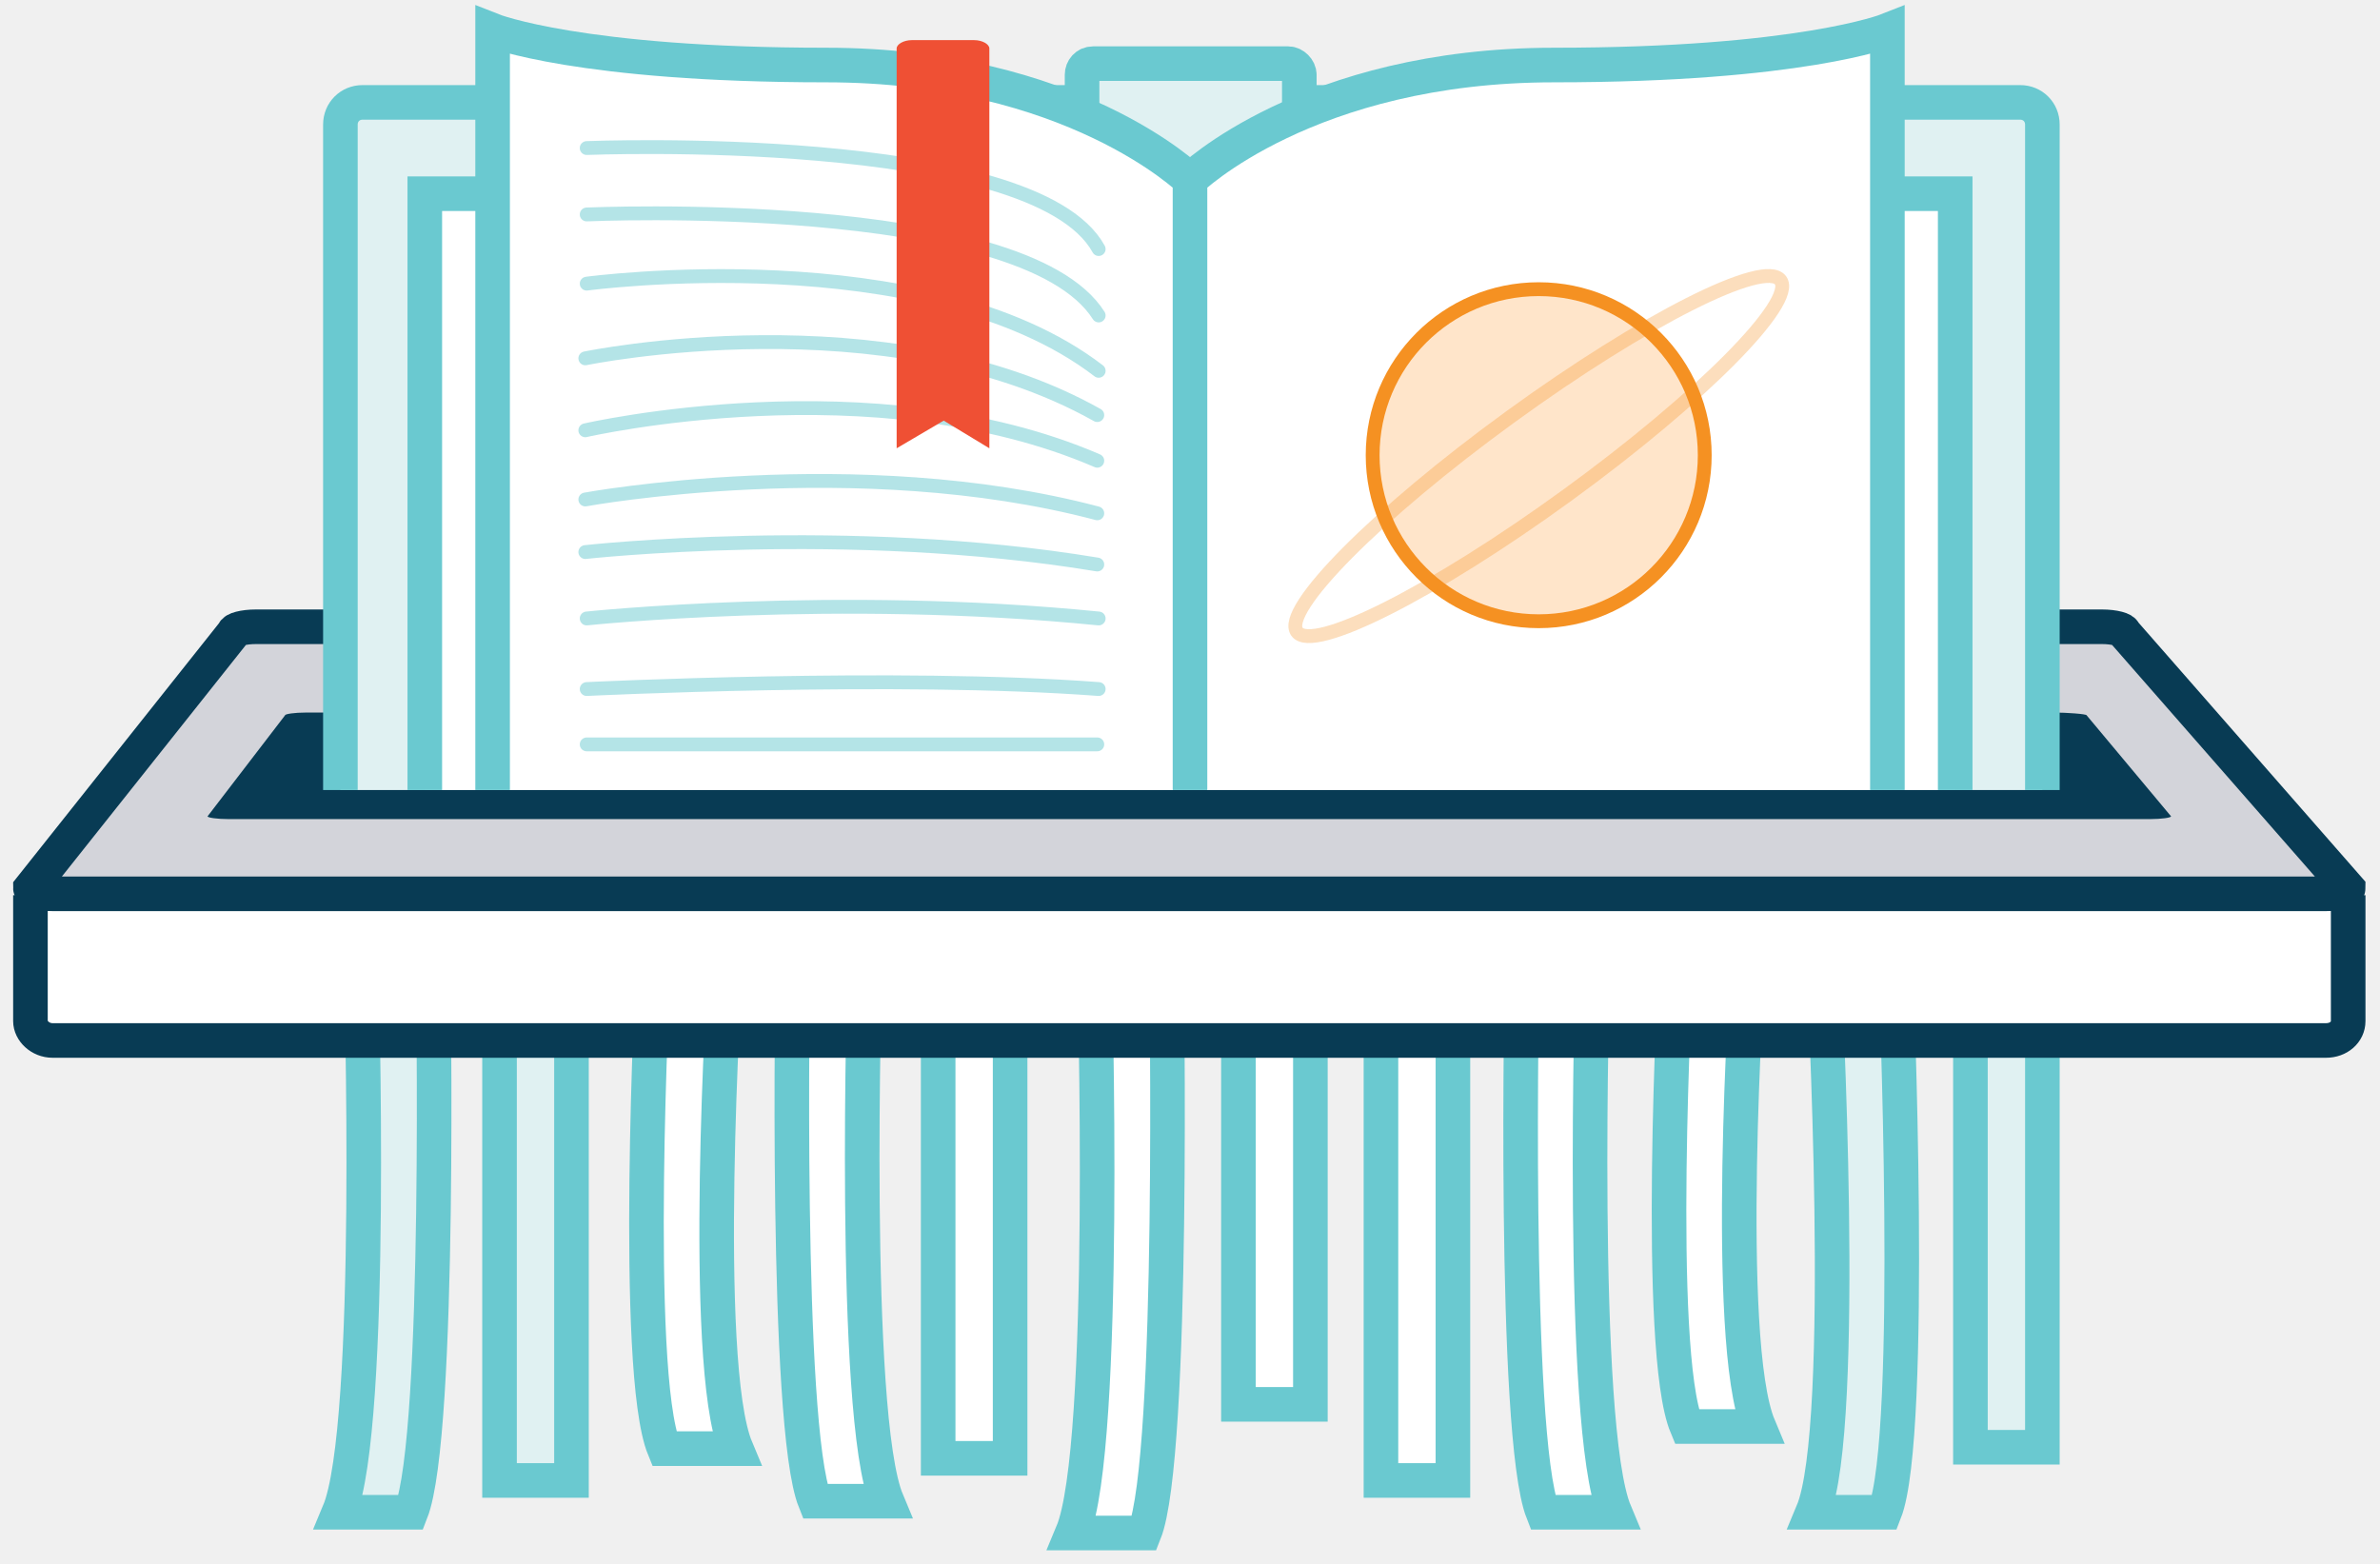
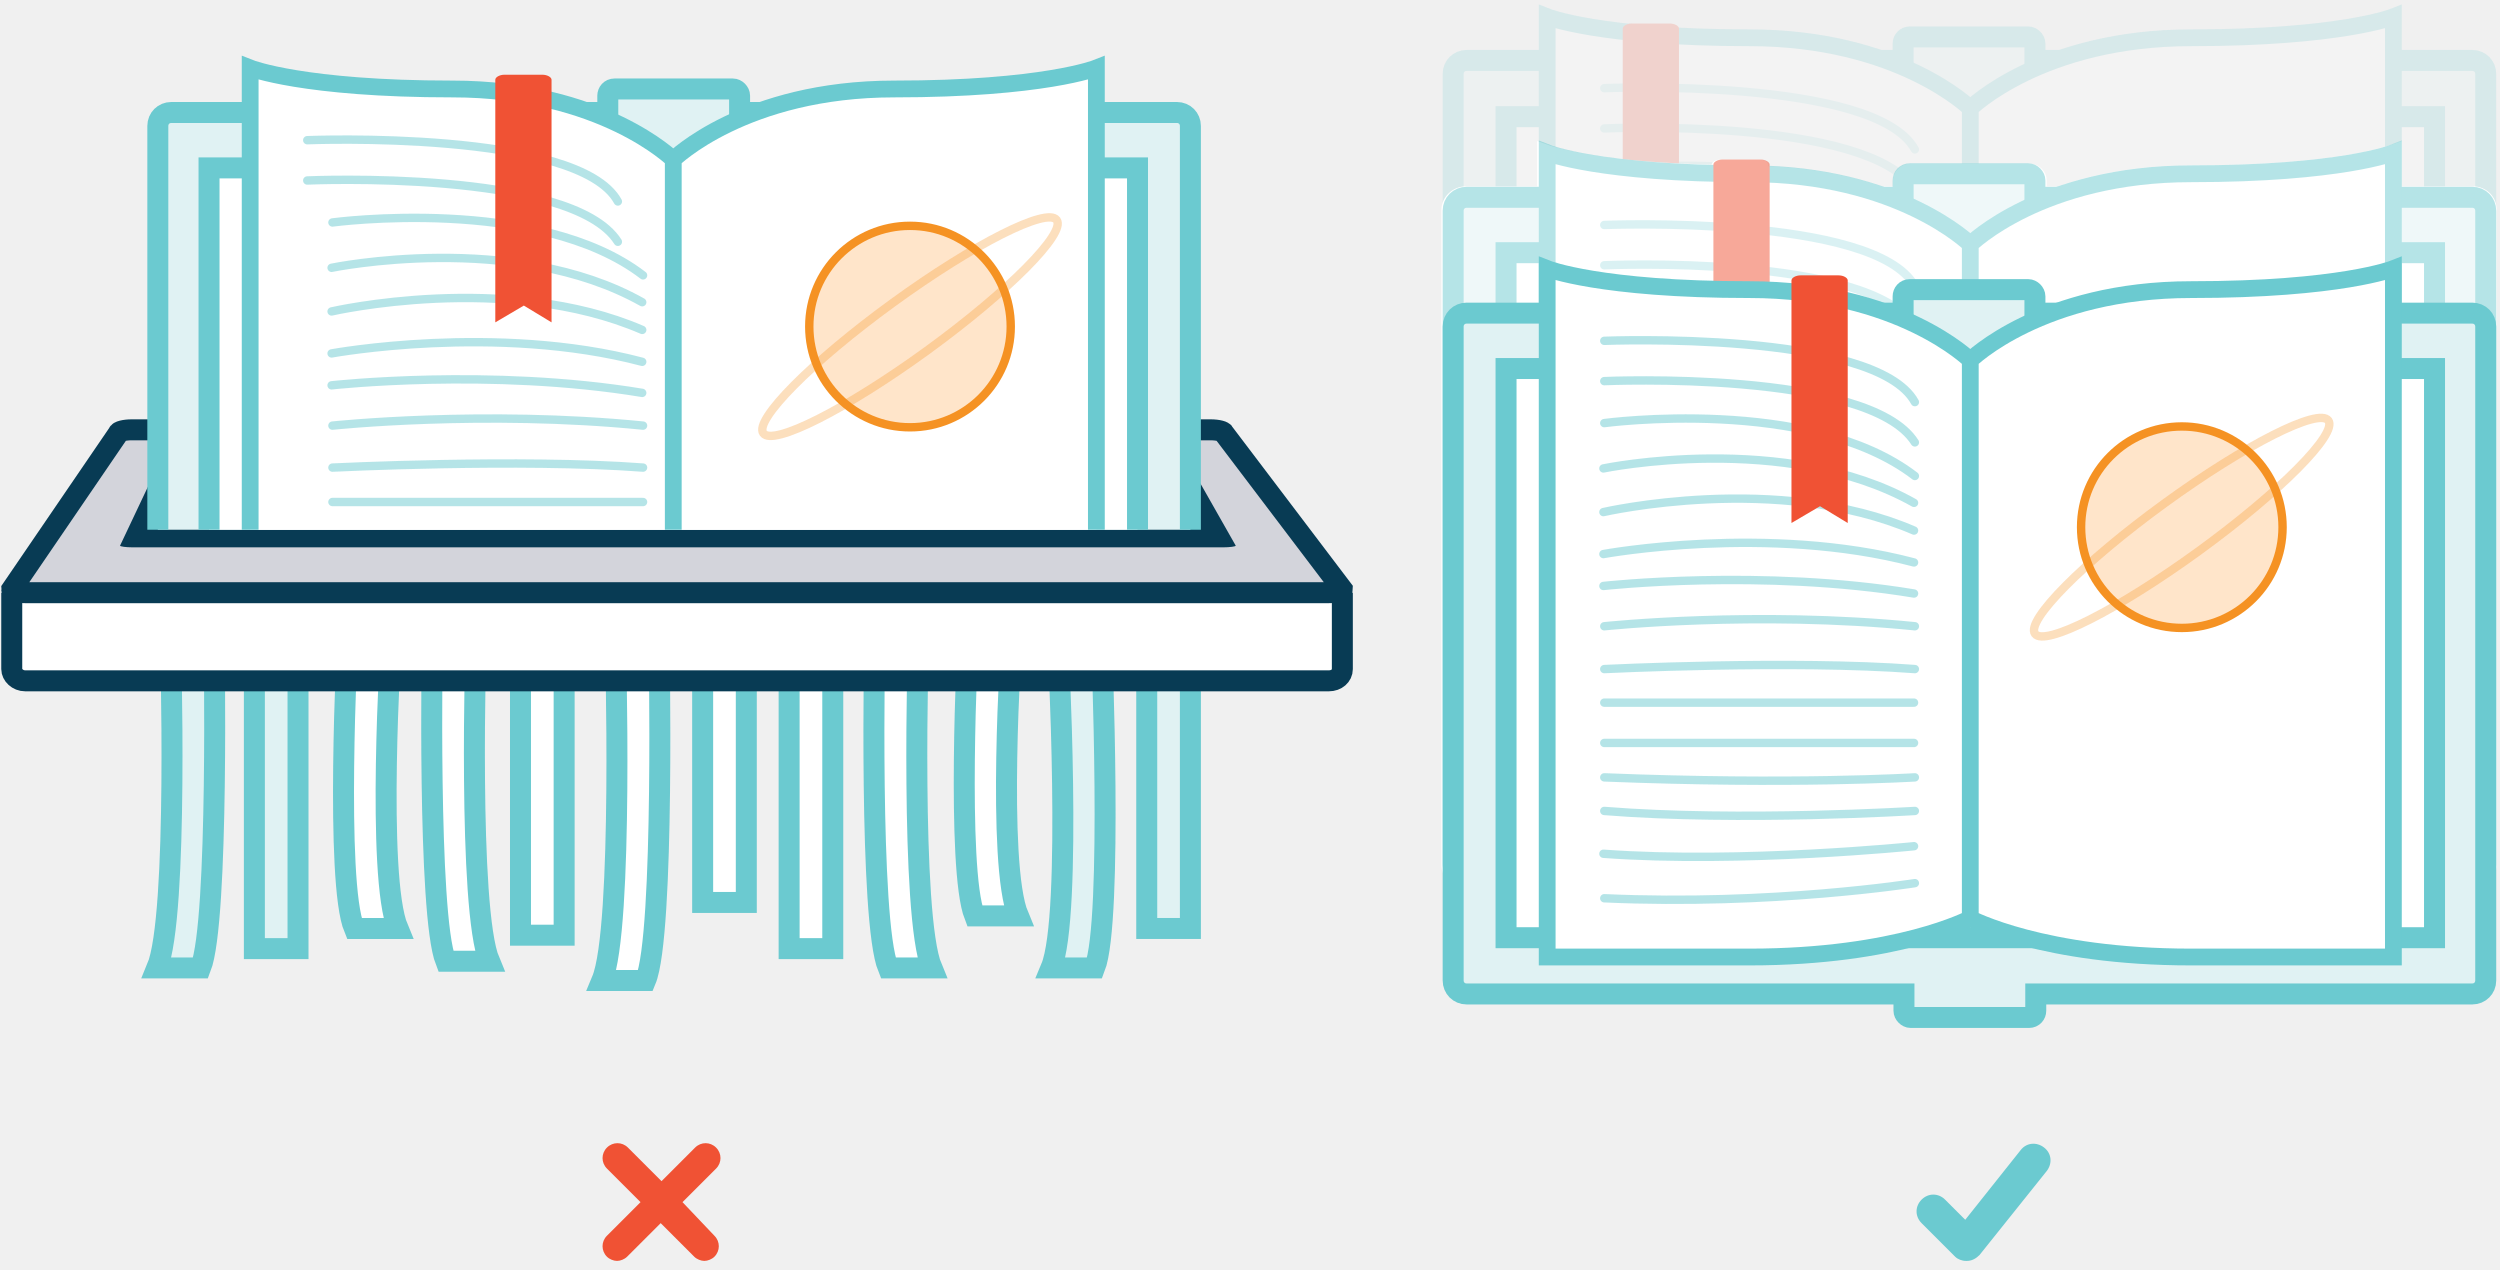
- <svg xmlns="http://www.w3.org/2000/svg" id="Layer_1" width="172" height="113" viewBox="0 0 172 113">
-   <style>.st0{fill:#e0f1f2}.st1,.st2{fill:#d3d4da;stroke:#d3d4db;stroke-linejoin:round;stroke-miterlimit:10}.st2{fill:#fff;stroke:#6ac9d0;stroke-width:2.5}.st3{fill:#d3d4da}.st4,.st5{fill:#fff;stroke:#6ac9d0;stroke-width:2.5;stroke-miterlimit:10}.st5{fill:#e0f1f2}.st6{fill:#083b54}.st7{fill:#ef5034}.st8{fill:#f59122}.st9{fill:#fff}.st10,.st11,.st12{fill:none;stroke-miterlimit:10}.st10{stroke-width:2.5;stroke:#6ac9d0}.st11,.st12{stroke:#ef5034}.st12{stroke:#d3d4da;stroke-width:.5}.st13,.st14{stroke:#063b54}.st13{stroke-linejoin:round;stroke-miterlimit:10;fill:#083b54;stroke-width:.5}.st14{fill:none;stroke-width:.7}.st14,.st15,.st16{stroke-miterlimit:10}.st15{stroke-width:.3;fill:none;stroke:#d3d4da}.st16{fill:#083b54;stroke:#063b54;stroke-linejoin:round}.st17{fill:#6ac9d0}.st18{fill:none;stroke:#063b54;stroke-width:2.5;stroke-miterlimit:10}.st19{fill:#063b54}.st20,.st21,.st22{fill:none;stroke:#6ac9d0;stroke-width:2.5}.st20{opacity:.3;stroke-miterlimit:10}.st21,.st22{stroke-linejoin:round}.st21{stroke-miterlimit:10}.st22{stroke-linecap:round}.st22,.st23,.st24,.st25{stroke-miterlimit:10}.st23{stroke:#f59122;fill:#ffe5ca}.st24,.st25{fill:none}.st24{opacity:.4;stroke:#f59122}.st25{stroke:#c3e9ec;stroke-width:2.5}.st26{clip-path:url(#SVGID_2_)}.st27{opacity:.25}.st27,.st28{fill:#469da1}.st29{opacity:.25;fill:#6ac9d0}.st30,.st31{opacity:.25;fill:#f59122}.st31{fill:#ef5034}.st32,.st33,.st34{stroke-miterlimit:10}.st32{fill:none;stroke-linecap:round;stroke-linejoin:round;stroke:#ef5034;stroke-width:.222}.st33,.st34{stroke:#c3e9ec;stroke-width:2.5}.st33{stroke-linecap:round;fill:none}.st34{fill:#fff;stroke-linejoin:round}.st34,.st35,.st36{stroke-linecap:round}.st35{fill:#fff;stroke-width:2.5;stroke-linejoin:round;stroke-miterlimit:10;stroke:#91d5d9}.st36{stroke:#c0e869}.st36,.st37,.st38{fill:none;stroke-width:2.5;stroke-miterlimit:10}.st37{stroke-linecap:round;stroke:#ef5034}.st38{stroke:#f59685}.st38,.st39,.st40{stroke-linecap:round}.st39{stroke-width:2.5;stroke-miterlimit:10;fill:none;stroke:#f59122}.st40{fill:#fff;stroke:#6ac9d0;stroke-linejoin:round}.st40,.st41,.st42{stroke-width:2.5;stroke-miterlimit:10}.st41{stroke-linecap:round;fill:none;stroke:#96d805}.st42{fill:#fff;stroke:#c3e9ec;stroke-linejoin:round}.st43{fill:#fff;stroke:#fff;stroke-width:2.48}.st43,.st44,.st45{stroke-miterlimit:10}.st44{opacity:.6;stroke-linejoin:round;fill:none;stroke:#6ac9d0;stroke-width:2.5}.st45{fill:#083b54;stroke:#083b54;stroke-width:1.164;stroke-linecap:round}.st45,.st46,.st47{stroke-linejoin:round}.st46{stroke-linecap:round;stroke-miterlimit:10;fill:#083b54;stroke:#083b54;stroke-width:1.132}.st47{fill:#fff;stroke:#fff;stroke-width:2.039}.st47,.st48,.st49{stroke-miterlimit:10}.st48{stroke-linecap:round;stroke-linejoin:round;fill:#083b54;stroke:#083b54;stroke-width:1.166}.st49{fill:#e0f1f2;stroke:#6ac9d0;stroke-width:2}.st50{opacity:.5;fill:#6ac9d0}.st51,.st52,.st53{fill:#fff;stroke:#6ac9d0;stroke-width:2;stroke-miterlimit:10}.st52,.st53{stroke:#083b54;stroke-width:2.5}.st53{fill:#d3d4da}.st54,.st55{opacity:.2;fill:#083b54}.st55{opacity:.3}.st56,.st57,.st58{opacity:.5;fill:#083b54}.st57,.st58{opacity:.85}.st58{opacity:.7}.st59,.st60{stroke-miterlimit:10}.st59{stroke-linecap:round;opacity:.5;fill:#fff;stroke:#6ac9d0}.st60{opacity:.3;fill:none;stroke:#f59122}.st61,.st62{fill:none;stroke:#6ac9d0}.st61{opacity:.3;stroke-miterlimit:10;stroke-width:2.002}.st62{stroke-width:2.5;stroke-linecap:round}.st62,.st63,.st64,.st65{stroke-miterlimit:10}.st63{stroke-width:.776;stroke-linejoin:round;fill:#ef5034;stroke:#ef5234}.st64,.st65{fill:none;stroke:#6ac9d0;stroke-linecap:round}.st64{stroke-linejoin:round;opacity:.6;stroke-width:3}.st65{opacity:.3;stroke-width:2.48}</style>
-   <path class="st5" d="M29.7 109.3h-5.2c2.6-6.2 1.6-39.2 1.6-39.2h5.2s.6 33.6-1.6 39.2zM136.2 109.3H131c2.6-6.2.8-39.2.8-39.2h5.2s1.4 33.6-.8 39.2z" />
-   <path class="st4" d="M82.7 110.8h-5.2c2.6-6.2 1.6-40.7 1.6-40.7h5.2s.6 35.2-1.6 40.7zM48 104.7h5.2c-2.6-6.2-.8-34.5-.8-34.5h-5.2c0-.1-1.5 28.9.8 34.5zM121.9 103.1h5.2c-2.6-6.2-.8-33-.8-33h-5.2s-1.5 27.5.8 33zM58.9 108.5h5.2c-2.6-6.2-1.6-38.4-1.6-38.4h-5.2s-.6 32.9 1.6 38.4zM111.5 109.3h5.2c-2.6-6.2-1.6-39.2-1.6-39.2H110s-.7 33.6 1.5 39.2z" />
-   <path class="st5" d="M36.1 70.1h5.2V107h-5.2zM142.4 70.1h5.2v34.5h-5.2z" />
-   <path class="st4" d="M67.8 70.1H73v35.3h-5.2zM89.5 70.1h5.2v31.4h-5.2zM99.8 70.1h5.2V107h-5.2z" />
-   <path class="st52" d="M2.2 64.7v9.1c0 .7.7 1.4 1.6 1.4h164.3c.9 0 1.6-.6 1.6-1.4v-9.1" />
-   <path class="st53" d="M153.5 45.7c0-.2-.7-.4-1.6-.4H18.5c-.9 0-1.6.2-1.6.4L2.2 64.2c0 .2.7.4 1.6.4h164.3c.9 0 1.6-.2 1.6-.4l-16.2-18.5z" />
-   <path class="st6" d="M150.8 51.7c0-.1-1.5-.2-2.3-.2H22.1c-.8 0-1.5.1-1.5.2L15 59c0 .1.7.2 1.5.2h138.9c.8 0 1.5-.1 1.5-.2l-6.1-7.3z" />
-   <path class="st5" d="M147.6 57.1V9c0-.9-.7-1.6-1.6-1.6H93.9v-2c0-.4-.4-.8-.8-.8H79c-.5 0-.8.4-.8.8v2h-52c-.9 0-1.6.7-1.6 1.6v48.1" />
-   <path class="st4" d="M30.7 57.1V14h110.6v43.1" />
-   <path class="st4" d="M35.6 57.1V2.2s6.3 2.5 24.1 2.5S86 13 86 13v44.1M136.4 57.1V2.2s-6.3 2.5-24.1 2.5S86 13 86 13v44.1" />
-   <circle class="st23" cx="111.2" cy="32.9" r="12" />
-   <path class="st59" d="M42.4 10.7s32.3-1.3 37 7.3M42.4 15.5s31.5-1.4 37 7.3M42.4 20.5s24.5-3.3 37 6.3M42.3 25.9s21.7-4.5 37 4.1M42.3 31.1s20.8-4.8 37 2.2M42.3 36.1s19.6-3.6 37 1M42.3 39.9s18.9-2.1 37 .9M42.4 53.8h36.9M42.4 49.8s22.4-1.1 37 0M42.4 44.7s18-1.9 37 0" />
-   <ellipse transform="scale(-1) rotate(-36.014 -101.312 342.073)" class="st60" cx="111.2" cy="32.9" rx="21.6" ry="3.5" />
-   <path class="st7" d="M64.8 32.4V3.5c0-.3.5-.6 1.1-.6h4.5c.6 0 1.1.3 1.1.6v28.9l-3.3-2-3.4 2z" />
+ <svg xmlns="http://www.w3.org/2000/svg" id="Layer_2" width="297.8" height="151.2" viewBox="0 0 297.8 151.2">
+   <style>.st0{opacity:.19}.st1,.st2,.st3{fill:#e0f2f3;stroke:#6bcad0;stroke-width:2.5;stroke-miterlimit:10}.st2,.st3{fill:#fff}.st3{stroke-width:2}.st4{fill:#ffe5ca;stroke:#f59223}.st4,.st5,.st6{stroke-miterlimit:10}.st5{stroke-linecap:round;opacity:.5;fill:#fff;stroke:#6bcad0}.st6{opacity:.3;fill:none;stroke:#f59223}.st7{fill:#f05234}.st8{fill:#fff}.st9{opacity:.5}.st10,.st11{fill:#fff;stroke:#083b54;stroke-width:2.5;stroke-miterlimit:10}.st11{fill:#d3d4db}.st12{fill:#083b54}.st13{fill:#e0f2f3;stroke:#6bcad0;stroke-width:2;stroke-miterlimit:10}.st14{opacity:.5;fill:#6bcad0}.st15,.st16{opacity:.2;fill:#083b54}.st16{opacity:.3}.st17,.st18,.st19{opacity:.5;fill:#083b54}.st18,.st19{opacity:.85}.st19{opacity:.7}.st20{fill:#f59223}.st21{fill:#6bcad0}.st22{opacity:.2;fill:none;stroke:#f59223}.st22,.st23,.st24{stroke-miterlimit:10}.st23{stroke-linecap:round;fill:none;stroke:#6bcad0;stroke-width:2}.st24{fill:#f05234;stroke:#ef5434;stroke-width:.776;stroke-linejoin:round}.st25,.st26,.st27{fill:none;stroke:#6bcad0;stroke-width:2.5;stroke-linecap:round;stroke-miterlimit:10}.st26,.st27{stroke-width:2.48}.st27{opacity:.3}.st28{opacity:.6}.st28,.st29{fill:none;stroke:#6bcad0;stroke-width:3;stroke-linecap:round;stroke-linejoin:round;stroke-miterlimit:10}</style>
+   <g class="st0">
+     <path class="st1" d="M173.1 86.8c0 .9.7 1.6 1.6 1.6h52.1v2c0 .4.4.8.8.8h14.1c.5 0 .8-.4.8-.8v-2h52c.9 0 1.6-.7 1.6-1.6v-78c0-.9-.7-1.6-1.6-1.6h-52.1v-2c0-.4-.4-.8-.8-.8h-14.1c-.5 0-.8.4-.8.8v2h-52c-.9 0-1.6.7-1.6 1.6v78z" />
+     <path class="st2" d="M179.4 13.9H290v67.8H179.4z" />
+     <path class="st3" d="M234.7 79.4S243.3 84 261 84h24.1V2s-6.3 2.5-24.1 2.5-26.3 8.4-26.3 8.4v66.5zM234.7 79.4s-8.6 4.6-26.3 4.6h-24.1V2s6.3 2.5 24.1 2.5 26.3 8.4 26.3 8.4v66.5z" />
+     <circle class="st4" cx="259.9" cy="32.8" r="12" />
+     <path class="st5" d="M191.1 10.5s32.3-1.3 37 7.3M191.1 15.3s31.5-1.4 37 7.3M191.1 20.3s24.5-3.3 37 6.3M191 25.8s21.7-4.5 37 4.1M191 31s20.8-4.8 37 2.2M191 36s19.6-3.6 37 1M191 39.7s18.9-2.1 37 .9M191.1 53.6H228M191.1 58.4H228M191.1 62.6c22.4.9 37 0 37 0M191.1 66.5c16.2 1.3 37 0 37 0M191.1 77c20 .9 37-1.8 37-1.8M191 71.6c16.4 1.2 37-.9 37-.9M191.1 49.6s22.4-1.1 37 0M191.1 44.5s18-1.9 37 0" />
+     <ellipse transform="rotate(-36.014 259.884 32.763)" class="st6" cx="259.9" cy="32.8" rx="21.6" ry="3.5" />
+     <path class="st7" d="M193.3 32.2V3.4c0-.3.5-.6 1.1-.6h4.5c.6 0 1.1.3 1.1.6v28.9l-3.3-2-3.4 1.9z" />
+   </g>
+   <path class="st8" d="M294.6 22.2h-8.5v-5.4l-1.4.5c-.1 0-6.3 2.4-23.7 2.4-6.5 0-11.8 1.1-15.9 2.5h-1.3v-.7c0-1.1-.9-2-2.1-2h-14.1c-1.1 0-2.1.9-2.1 2v.7h-1.3c-3.6-1.2-8.1-2.2-13.6-2.4v-.2c0-.3-.5-.6-1.1-.6H205c-.6 0-1.1.3-1.1.6-14.1-.3-19.4-2.3-19.4-2.3l-1.4-.5v5.4h-8.5c-1.6 0-2.9 1.3-2.9 2.8v78c0 1.6 1.3 2.8 2.9 2.8h50.8v.7c0 1.1.9 2 2.1 2h14.1c1.1 0 2.1-.9 2.1-2v-.7h50.8c1.6 0 2.9-1.3 2.9-2.8V25.1c.1-1.6-1.2-2.9-2.8-2.9z" />
+   <g class="st9">
+     <path class="st1" d="M173.1 103c0 .9.7 1.6 1.6 1.6h52.1v2c0 .4.4.8.8.8h14.1c.5 0 .8-.4.8-.8v-2h52c.9 0 1.6-.7 1.6-1.6V25.1c0-.9-.7-1.6-1.6-1.6h-52.1v-2c0-.4-.4-.8-.8-.8h-14.1c-.5 0-.8.4-.8.8v2h-52c-.9 0-1.6.7-1.6 1.6V103z" />
+     <path class="st2" d="M179.4 30.1H290v67.8H179.4z" />
+     <path class="st3" d="M234.7 95.6s8.6 4.6 26.3 4.6h24.1v-82s-6.3 2.5-24.1 2.5-26.3 8.4-26.3 8.4v66.5zM234.7 95.6s-8.6 4.6-26.3 4.6h-24.1v-82s6.3 2.5 24.1 2.5 26.3 8.4 26.3 8.4v66.5z" />
+     <circle class="st4" cx="259.9" cy="49" r="12" />
+     <path class="st5" d="M191.1 26.8s32.3-1.3 37 7.3M191.1 31.6s31.5-1.4 37 7.3M191.1 36.6s24.5-3.3 37 6.3M191 42s21.7-4.5 37 4.1M191 47.2s20.8-4.8 37 2.2M191 52.2s19.6-3.6 37 1M191 56s18.9-2.1 37 .9M191.1 69.9H228M191.1 74.7H228M191.1 78.8c22.4.9 37 0 37 0M191.1 82.8c16.2 1.3 37 0 37 0M191.1 93.2c20 .9 37-1.8 37-1.8M191 87.9c16.4 1.2 37-.9 37-.9M191.1 65.9s22.4-1.1 37 0M191.1 60.8s18-1.9 37 0" />
+     <ellipse transform="rotate(-36.014 259.884 49.029)" class="st6" cx="259.9" cy="49" rx="21.6" ry="3.5" />
+     <path class="st7" d="M204.1 48.5V19.6c0-.3.5-.6 1.1-.6h4.5c.6 0 1.1.3 1.1.6v28.9l-3.3-2-3.4 2z" />
+   </g>
+   <path class="st1" d="M23.9 115.3h-5.2c2.6-6.2 1.6-39.2 1.6-39.2h5.2s.6 33.6-1.6 39.2zM130.4 115.3h-5.2c2.6-6.2.8-39.2.8-39.2h5.2s1.4 33.6-.8 39.2z" />
+   <path class="st2" d="M76.9 116.8h-5.2c2.6-6.2 1.6-40.7 1.6-40.7h5.2s.7 35.2-1.6 40.7zM42.2 110.6h5.2c-2.6-6.2-.8-34.5-.8-34.5h-5.2s-1.5 29 .8 34.5zM116.1 109.1h5.2c-2.6-6.2-.8-33-.8-33h-5.2s-1.4 27.4.8 33zM53.1 114.5h5.2c-2.6-6.2-1.6-38.4-1.6-38.4h-5.2s-.6 32.8 1.6 38.4zM105.8 115.3h5.2c-2.6-6.2-1.6-39.2-1.6-39.2h-5.2s-.7 33.6 1.6 39.2z" />
+   <path class="st1" d="M30.3 76.1h5.2V113h-5.2zM136.6 76.1h5.2v34.5h-5.2z" />
+   <path class="st2" d="M62 76.1h5.2v35.3H62zM83.7 76.1h5.2v31.4h-5.2zM94 76.1h5.2V113H94z" />
+   <path class="st10" d="M1.4 70.6v9.1c0 .7.7 1.4 1.6 1.4h155.3c.9 0 1.6-.6 1.6-1.4v-9.1" />
+   <path class="st11" d="M145.8 51.6c0-.2-.7-.4-1.6-.4H15.7c-.9 0-1.6.2-1.6.4L1.4 70.2c0 .2.7.4 1.6.4h155.3c.9 0 1.6-.2 1.6-.4l-14.1-18.6z" />
+   <path class="st12" d="M143 57.6c0-.1-1.5-.2-2.3-.2H19.3c-.8 0-1.5.1-1.5.2L14.3 65c0 .1.7.2 1.5.2h129.9c.8 0 1.5-.1 1.5-.2l-4.2-7.4z" />
+   <path class="st1" d="M141.8 63.1V15c0-.9-.7-1.6-1.6-1.6H88.1v-2c0-.4-.4-.8-.8-.8H73.2c-.5 0-.8.4-.8.8v2h-52c-.9 0-1.6.7-1.6 1.6v48.1" />
+   <path class="st2" d="M24.9 63.1V20h110.6v43.1" />
+   <path class="st3" d="M29.8 63.1v-55s6.3 2.5 24.1 2.5S80.2 19 80.2 19v44.1M130.6 63.1v-55s-6.3 2.5-24.1 2.5S80.2 19 80.2 19v44.1" />
+   <circle class="st4" cx="108.4" cy="38.9" r="12" />
+   <path class="st5" d="M36.6 16.7s32.3-1.3 37 7.3M36.6 21.5s31.5-1.4 37 7.3M39.6 26.5s24.5-3.3 37 6.3M39.5 31.9s21.7-4.5 37 4.1M39.5 37.1s20.8-4.8 37 2.2M39.5 42.1s19.6-3.6 37 1M39.5 45.9s18.9-2.1 37 .9M39.6 59.8h37M39.6 55.7s22.4-1.1 37 0M39.6 50.7s18-1.9 37 0" />
+   <ellipse transform="rotate(-36.014 108.415 38.905)" class="st6" cx="108.4" cy="38.9" rx="21.6" ry="3.5" />
+   <path class="st7" d="M59 38.4V9.5c0-.3.5-.6 1.1-.6h4.5c.6 0 1.1.3 1.1.6v28.9l-3.3-2-3.4 2z" />
+   <path class="st21" d="M234.2 150.2h.1c.6 0 1.1-.3 1.5-.7l8-10c.7-.9.6-2.1-.3-2.8-.9-.7-2.1-.6-2.8.3l-6.6 8.3-2.4-2.4c-.8-.8-2-.8-2.8 0-.8.8-.8 2 0 2.8l4 4c.3.3.8.5 1.3.5z" />
+   <path class="st7" d="M81.3 143.2l4-4c.7-.7.7-1.8 0-2.5s-1.8-.7-2.5 0l-4 4-4-4c-.7-.7-1.8-.7-2.5 0s-.7 1.8 0 2.5l4 4-4 4c-.7.7-.7 1.8 0 2.5.3.3.8.5 1.2.5.4 0 .9-.2 1.2-.5l4-4 4 4c.3.3.8.5 1.2.5.4 0 .9-.2 1.2-.5.7-.7.7-1.8 0-2.5l-3.8-4z" />
+   <g>
+     <path class="st1" d="M173.1 116.8c0 .9.7 1.6 1.6 1.6h52.1v2c0 .4.4.8.8.8h14.1c.5 0 .8-.4.8-.8v-2h52c.9 0 1.6-.7 1.6-1.6V38.9c0-.9-.7-1.6-1.6-1.6h-52.1v-2c0-.4-.4-.8-.8-.8h-14.1c-.5 0-.8.4-.8.8v2h-52c-.9 0-1.6.7-1.6 1.6v77.9z" />
+     <path class="st2" d="M179.4 43.9H290v67.8H179.4z" />
+     <path class="st3" d="M234.7 109.4s8.6 4.6 26.3 4.6h24.1V32s-6.3 2.5-24.1 2.5-26.3 8.4-26.3 8.4v66.5zM234.7 109.4s-8.6 4.6-26.3 4.6h-24.1V32s6.3 2.5 24.1 2.5 26.3 8.4 26.3 8.4v66.5z" />
+     <circle class="st4" cx="259.9" cy="62.8" r="12" />
+     <path class="st5" d="M191.1 40.6s32.3-1.3 37 7.3M191.1 45.4s31.5-1.4 37 7.3M191.1 50.4s24.5-3.3 37 6.3M191 55.8s21.7-4.5 37 4.1M191 61s20.8-4.8 37 2.2M191 66s19.6-3.6 37 1M191 69.8s18.9-2.1 37 .9M191.1 83.7H228M191.1 88.5H228M191.1 92.6c22.4.9 37 0 37 0M191.1 96.6c16.2 1.3 37 0 37 0M191.1 107c20 .9 37-1.8 37-1.8M191 101.7c16.4 1.2 37-.9 37-.9M191.1 79.7s22.4-1.1 37 0M191.1 74.6s18-1.9 37 0" />
+     <ellipse transform="rotate(-36.014 259.884 62.825)" class="st6" cx="259.9" cy="62.8" rx="21.6" ry="3.5" />
+     <path class="st7" d="M213.4 62.3V33.4c0-.3.5-.6 1.1-.6h4.5c.6 0 1.1.3 1.1.6v28.9l-3.3-2-3.4 2z" />
+   </g>
</svg>
